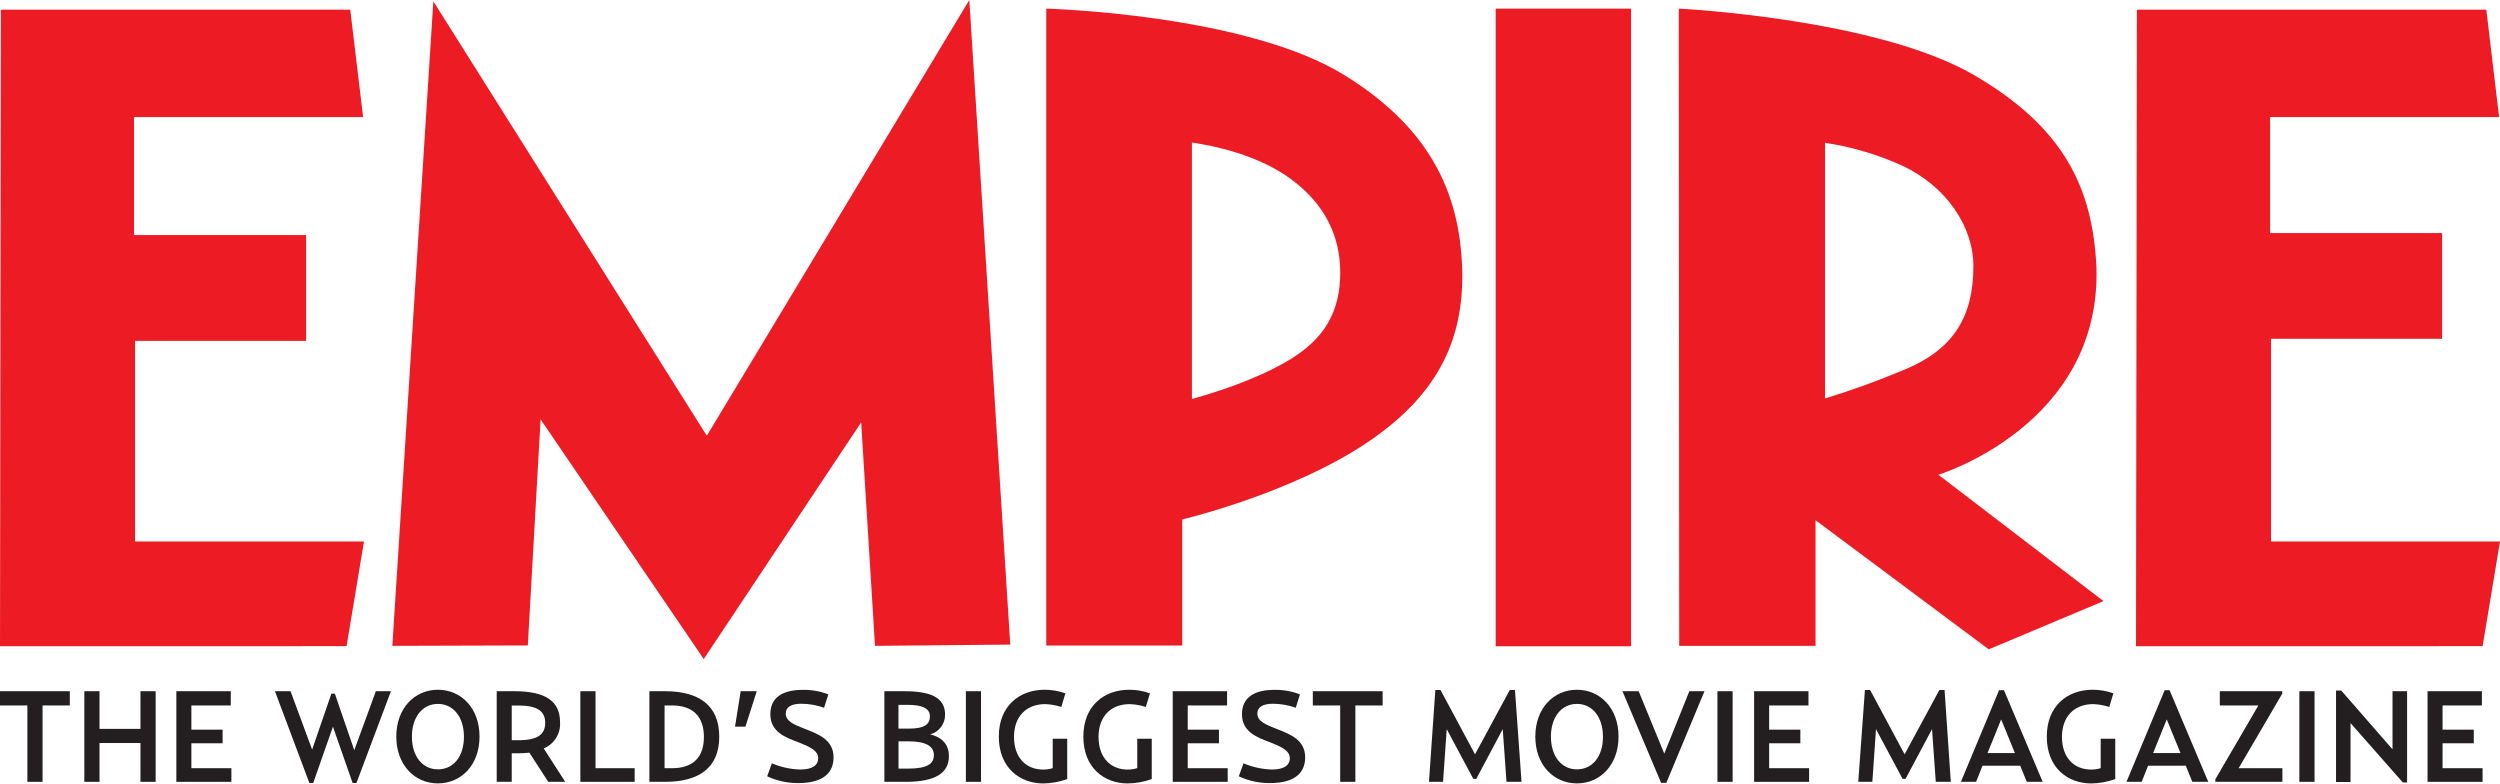
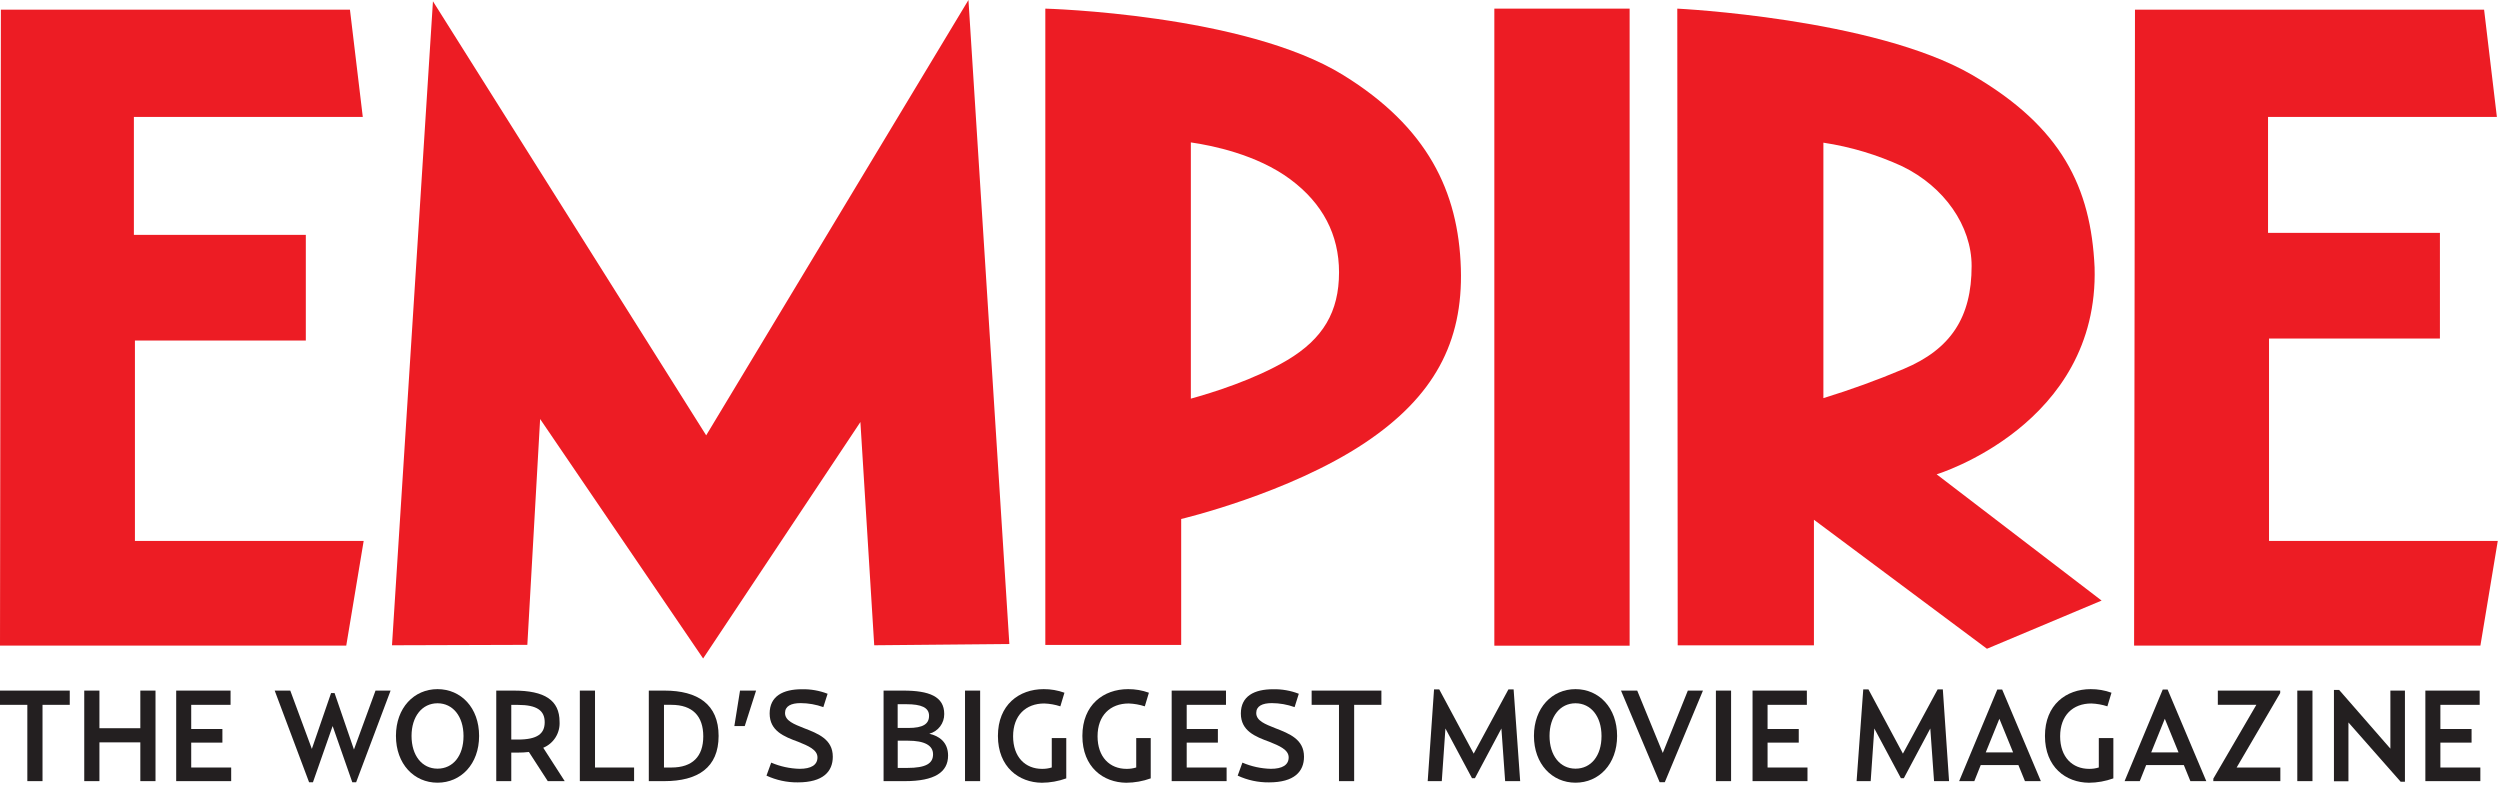
- <svg xmlns="http://www.w3.org/2000/svg" viewBox="0 0 480.57 150.59">
-   <defs>
-     <style>.cls-1{fill:#ed1c24;}.cls-2{fill:#231f20;}</style>
-   </defs>
-   <g id="Layer_2" data-name="Layer 2">
-     <g id="Layer_1-2" data-name="Layer 1">
-       <path class="cls-1" d="M372.61,91.26S403.87,81.77,403,51.44c-.71-15.36-6.29-27-23.62-37.06C360.54,3.5,322.71,1.66,322.71,1.66l.08,122.5H349V100l33.29,24.82,22.06-9.27ZM350.82,76.6V27.45A56.36,56.36,0,0,1,366,32c8.1,3.94,13.34,11.47,13.34,19.18,0,9.88-4,16-13.06,19.8A162.41,162.41,0,0,1,350.82,76.6Z" />
-       <polygon class="cls-1" points="0.17 1.86 67.33 1.86 69.8 22.5 25.76 22.5 25.76 45.19 58.84 45.19 58.84 65.52 25.96 65.52 25.96 104.08 69.97 104.08 66.62 124.21 0 124.22 0.17 1.86" />
-       <polygon class="cls-1" points="410.77 1.86 477.94 1.86 480.4 22.5 436.37 22.5 436.37 44.8 469.44 44.8 469.44 65.13 436.56 65.13 436.56 104.08 480.57 104.08 477.23 124.21 410.6 124.22 410.77 1.86" />
-       <rect class="cls-1" x="287.51" y="1.66" width="26.03" height="122.57" />
-       <polygon class="cls-1" points="75.42 124.15 83.3 0.25 135.87 83.76 186.33 0 194.2 123.91 168.2 124.15 165.54 81.2 135.28 126.69 103.92 80.62 101.46 124.07 75.42 124.15" />
-       <path class="cls-1" d="M281.07,51.68c-.45-14.9-6.47-27.25-22.61-37.22-19-11.78-57.34-12.8-57.34-12.8l0,122.43h26.14V99.85s20.7-4.88,35.34-14.64C275.87,76.35,281.5,65.88,281.07,51.68Zm-33.4,17.61c-6.33,3.76-14.46,6.28-18.55,7.41V27.4c4,.58,12.69,2.3,19.15,7.11,6.21,4.62,9.36,10.64,9.36,17.88C257.63,60,254.55,65.19,247.67,69.29Z" />
-       <path class="cls-2" d="M5.26,135.61H0v-2.74H13.42v2.74H8.18v14.68H5.26Z" />
-       <path class="cls-2" d="M16.21,132.87h2.92v7.24H27v-7.24h2.92v17.42H27v-7.46H19.13v7.46H16.21Z" />
-       <path class="cls-2" d="M33.9,132.87H44.36v2.74H36.79v4.65h6v2.62h-6v4.79h7.69v2.62H33.9Z" />
-       <path class="cls-2" d="M52.85,132.87h3L60,144.09l3.7-10.75h.67l3.73,10.87,4.15-11.34h2.9l-6.63,17.64h-.74L64,139.69l-3.79,10.82h-.74Z" />
-       <path class="cls-2" d="M76.18,141.59c0-5.41,3.48-9,8-9s8,3.58,8,9-3.49,9-8,9S76.18,147,76.18,141.59Zm13,0c0-3.76-2.05-6.28-5-6.28s-5,2.52-5,6.28,2,6.3,5,6.3S89.18,145.4,89.18,141.64Z" />
-       <path class="cls-2" d="M108.65,150.29h-3.26l-3.63-5.61a17.74,17.74,0,0,1-2.13.12H98.37v5.49H95.48V132.87h3.38c5.94,0,8.8,1.85,8.8,6a5.09,5.09,0,0,1-3.14,5Zm-9-8c3.76,0,5.15-1.14,5.15-3.34s-1.44-3.33-5.15-3.33H98.37v6.67Z" />
-       <path class="cls-2" d="M111.56,132.87h2.92v14.8H122v2.62H111.56Z" />
-       <path class="cls-2" d="M124.83,132.87h3c6.4,0,10.43,2.62,10.43,8.72s-4,8.7-10.43,8.7h-3Zm4.35,14.8c4.06,0,6.13-2.12,6.13-6s-2.05-6.06-6.13-6.06h-1.43v12.06Z" />
-       <path class="cls-2" d="M142.38,132.87h3.09l-2.18,6.82h-2Z" />
-       <path class="cls-2" d="M147.47,149.23l.91-2.5a14.84,14.84,0,0,0,5.46,1.19c2.23,0,3.44-.74,3.44-2.2s-1.76-2.22-3.71-3c-2.74-1-5.49-2.1-5.49-5.44s2.57-4.67,6.21-4.67a12.93,12.93,0,0,1,4.94.87l-.82,2.57a13.06,13.06,0,0,0-4.37-.77c-1.83,0-3,.57-3,1.9,0,1.51,1.73,2.15,3.66,2.92,2.74,1.06,5.53,2.15,5.53,5.49,0,2.86-1.87,4.94-6.74,4.94A14,14,0,0,1,147.47,149.23Z" />
-       <path class="cls-2" d="M170,132.87h3.78c5,0,7.89,1.13,7.89,4.5a3.88,3.88,0,0,1-2.87,3.8c1.95.45,3.61,1.66,3.61,4.2,0,3.22-2.62,4.92-8.28,4.92H170Zm4.75,7.19c2.86,0,4-.77,4-2.35s-1.49-2.22-4.35-2.22h-1.69v4.57Zm-.23,7.69c3.69,0,5-.89,5-2.62s-1.66-2.62-4.8-2.62h-2v5.24Z" />
-       <path class="cls-2" d="M185.67,132.87h2.91v17.42h-2.91Z" />
-       <path class="cls-2" d="M192,141.59c0-6,4.08-9,8.8-9a11.55,11.55,0,0,1,4,.69l-.79,2.62a11.25,11.25,0,0,0-3.09-.55c-3.56,0-6,2.3-6,6.31s2.35,6.27,5.58,6.27a6,6,0,0,0,1.86-.27V142h2.79v7.76a14.12,14.12,0,0,1-4.7.84C196.07,150.56,192,147.62,192,141.59Z" />
-       <path class="cls-2" d="M208.25,141.59c0-6,4.08-9,8.8-9a11.55,11.55,0,0,1,4,.69l-.79,2.62a11.25,11.25,0,0,0-3.09-.55c-3.56,0-6,2.3-6,6.31s2.35,6.27,5.58,6.27a6,6,0,0,0,1.86-.27V142h2.79v7.76a14.12,14.12,0,0,1-4.7.84C212.28,150.56,208.25,147.62,208.25,141.59Z" />
-       <path class="cls-2" d="M225.43,132.87h10.45v2.74h-7.56v4.65h6v2.62h-6v4.79H236v2.62H225.43Z" />
-       <path class="cls-2" d="M238.13,149.23l.91-2.5a14.84,14.84,0,0,0,5.46,1.19c2.23,0,3.44-.74,3.44-2.2s-1.76-2.22-3.71-3c-2.74-1-5.49-2.1-5.49-5.44s2.57-4.67,6.21-4.67a12.93,12.93,0,0,1,4.94.87l-.81,2.57a13.16,13.16,0,0,0-4.38-.77c-1.83,0-3,.57-3,1.9,0,1.51,1.73,2.15,3.66,2.92,2.74,1.06,5.53,2.15,5.53,5.49,0,2.86-1.87,4.94-6.74,4.94A13.92,13.92,0,0,1,238.13,149.23Z" />
-       <path class="cls-2" d="M257.62,135.61h-5.26v-2.74h13.42v2.74h-5.24v14.68h-2.92Z" />
-       <path class="cls-2" d="M275.91,132.64h1L283.54,145l6.68-12.36h1l1.26,17.65h-2.89l-.72-10.13-5.09,9.56h-.57l-5.11-9.56-.7,10.13h-2.71Z" />
-       <path class="cls-2" d="M295.13,141.59c0-5.41,3.49-9,8-9s8,3.58,8,9-3.49,9-8,9S295.13,147,295.13,141.59Zm13,0c0-3.76-2.05-6.28-5-6.28s-5,2.52-5,6.28,2,6.3,5,6.3S308.13,145.4,308.13,141.64Z" />
-       <path class="cls-2" d="M311.88,132.87H315l4.92,12,4.82-12h2.91l-7.34,17.62h-1Z" />
-       <path class="cls-2" d="M330.14,132.87h2.92v17.42h-2.92Z" />
-       <path class="cls-2" d="M337.19,132.87h10.45v2.74h-7.56v4.65h6v2.62h-6v4.79h7.68v2.62H337.19Z" />
-       <path class="cls-2" d="M358.49,132.64h1L366.12,145l6.68-12.36h1L375,150.29h-2.89l-.72-10.13-5.09,9.56h-.57l-5.11-9.56-.7,10.13h-2.71Z" />
-       <path class="cls-2" d="M379.86,150.29h-2.92l7.34-17.62h.94l7.44,17.62H389.6l-1.26-3.09h-7.25Zm4.82-12-2.62,6.47h5.26Z" />
-       <path class="cls-2" d="M393.45,141.59c0-6,4.08-9,8.8-9a11.55,11.55,0,0,1,4,.69l-.79,2.62a11.25,11.25,0,0,0-3.09-.55c-3.56,0-6,2.3-6,6.31s2.35,6.27,5.59,6.27a5.89,5.89,0,0,0,1.85-.27V142h2.8v7.76a14.12,14.12,0,0,1-4.7.84C397.48,150.56,393.45,147.62,393.45,141.59Z" />
-       <path class="cls-2" d="M411.69,150.29h-2.92l7.34-17.62h.94l7.44,17.62h-3.06l-1.26-3.09h-7.25Zm4.82-12-2.62,6.47h5.26Z" />
-       <path class="cls-2" d="M425.85,149.8l8.27-14.19h-7.41v-2.74h12v.47l-8.38,14.33h8.41v2.62h-12.9Z" />
-       <path class="cls-2" d="M442,132.87h2.92v17.42H442Z" />
-       <path class="cls-2" d="M451.84,139v11.32h-2.79V132.74h1l9.86,11.3V132.87h2.8v17.54h-.82Z" />
-       <path class="cls-2" d="M466.64,132.87h10.45v2.74h-7.56v4.65h6v2.62h-6v4.79h7.69v2.62H466.64Z" />
+ <svg xmlns="http://www.w3.org/2000/svg" width="481px" height="151px" viewBox="0 0 481 151" version="1.1">
+   <g id="Page-1" stroke="none" stroke-width="1" fill="none" fill-rule="evenodd">
+     <g id="Empire">
+       <path d="M372.61,91.26 C372.61,91.26 403.87,81.77 403,51.44 C402.29,36.08 396.71,24.44 379.38,14.38 C360.54,3.5 322.71,1.66 322.71,1.66 L322.79,124.16 L349,124.16 L349,100 L382.29,124.82 L404.35,115.55 L372.61,91.26 Z M350.82,76.6 L350.82,27.45 C356.069,28.244 361.18,29.776 366,32 C374.1,35.94 379.34,43.47 379.34,51.18 C379.34,61.06 375.34,67.18 366.28,70.98 C361.225,73.113 356.065,74.989 350.82,76.6 Z" id="Shape" fill="#ED1C24" fill-rule="nonzero" />
+       <polygon id="Path" fill="#ED1C24" points="0.17 1.86 67.33 1.86 69.8 22.5 25.76 22.5 25.76 45.19 58.84 45.19 58.84 65.52 25.96 65.52 25.96 104.08 69.97 104.08 66.62 124.21 0 124.22" />
+       <polygon id="Path" fill="#ED1C24" points="410.77 1.86 477.94 1.86 480.4 22.5 436.37 22.5 436.37 44.8 469.44 44.8 469.44 65.13 436.56 65.13 436.56 104.08 480.57 104.08 477.23 124.21 410.6 124.22" />
+       <rect id="Rectangle" fill="#ED1C24" x="287.51" y="1.66" width="26.03" height="122.57" />
+       <polygon id="Path" fill="#ED1C24" points="75.42 124.15 83.3 0.25 135.87 83.76 186.33 0 194.2 123.91 168.2 124.15 165.54 81.2 135.28 126.69 103.92 80.62 101.46 124.07" />
+       <path d="M281.07,51.68 C280.62,36.78 274.6,24.43 258.46,14.46 C239.46,2.68 201.12,1.66 201.12,1.66 L201.12,124.09 L227.26,124.09 L227.26,99.85 C227.26,99.85 247.96,94.97 262.6,85.21 C275.87,76.35 281.5,65.88 281.07,51.68 Z M247.67,69.29 C241.34,73.05 233.21,75.57 229.12,76.7 L229.12,27.4 C233.12,27.98 241.81,29.7 248.27,34.51 C254.48,39.13 257.63,45.15 257.63,52.39 C257.63,60 254.55,65.19 247.67,69.29 Z" id="Shape" fill="#ED1C24" fill-rule="nonzero" />
+       <polygon id="Path" fill="#231F20" points="5.26 135.61 0 135.61 0 132.87 13.42 132.87 13.42 135.61 8.18 135.61 8.18 150.29 5.26 150.29" />
+       <polygon id="Path" fill="#231F20" points="16.21 132.87 19.13 132.87 19.13 140.11 27 140.11 27 132.87 29.92 132.87 29.92 150.29 27 150.29 27 142.83 19.13 142.83 19.13 150.29 16.21 150.29" />
+       <polygon id="Path" fill="#231F20" points="33.9 132.87 44.36 132.87 44.36 135.61 36.79 135.61 36.79 140.26 42.79 140.26 42.79 142.88 36.79 142.88 36.79 147.67 44.48 147.67 44.48 150.29 33.9 150.29" />
+       <polygon id="Path" fill="#231F20" points="52.85 132.87 55.85 132.87 60 144.09 63.7 133.34 64.37 133.34 68.1 144.21 72.25 132.87 75.15 132.87 68.52 150.51 67.78 150.51 64 139.69 60.21 150.51 59.47 150.51" />
+       <path d="M76.18,141.59 C76.18,136.18 79.66,132.59 84.18,132.59 C88.7,132.59 92.18,136.17 92.18,141.59 C92.18,147.01 88.69,150.59 84.18,150.59 C79.67,150.59 76.18,147 76.18,141.59 Z M89.18,141.59 C89.18,137.83 87.13,135.31 84.18,135.31 C81.23,135.31 79.18,137.83 79.18,141.59 C79.18,145.35 81.18,147.89 84.18,147.89 C87.18,147.89 89.18,145.4 89.18,141.64 L89.18,141.59 Z" id="Shape" fill="#231F20" fill-rule="nonzero" />
+       <path d="M108.65,150.29 L105.39,150.29 L101.76,144.68 C101.053,144.763 100.342,144.803 99.63,144.8 L98.37,144.8 L98.37,150.29 L95.48,150.29 L95.48,132.87 L98.86,132.87 C104.8,132.87 107.66,134.72 107.66,138.87 C107.786,141.035 106.525,143.043 104.52,143.87 L108.65,150.29 Z M99.65,142.29 C103.41,142.29 104.8,141.15 104.8,138.95 C104.8,136.75 103.36,135.62 99.65,135.62 L98.37,135.62 L98.37,142.29 L99.65,142.29 Z" id="Shape" fill="#231F20" fill-rule="nonzero" />
+       <polygon id="Path" fill="#231F20" points="111.56 132.87 114.48 132.87 114.48 147.67 122 147.67 122 150.29 111.56 150.29" />
+       <path d="M124.83,132.87 L127.83,132.87 C134.23,132.87 138.26,135.49 138.26,141.59 C138.26,147.69 134.26,150.29 127.83,150.29 L124.83,150.29 L124.83,132.87 Z M129.18,147.67 C133.24,147.67 135.31,145.55 135.31,141.67 C135.31,137.79 133.26,135.61 129.18,135.61 L127.75,135.61 L127.75,147.67 L129.18,147.67 Z" id="Shape" fill="#231F20" fill-rule="nonzero" />
+       <polygon id="Path" fill="#231F20" points="142.38 132.87 145.47 132.87 143.29 139.69 141.29 139.69" />
+       <path d="M147.47,149.23 L148.38,146.73 C150.108,147.469 151.961,147.873 153.84,147.92 C156.07,147.92 157.28,147.18 157.28,145.72 C157.28,144.26 155.52,143.5 153.57,142.72 C150.83,141.72 148.08,140.62 148.08,137.28 C148.08,133.94 150.65,132.61 154.29,132.61 C155.978,132.575 157.656,132.87 159.23,133.48 L158.41,136.05 C157.008,135.546 155.53,135.286 154.04,135.28 C152.21,135.28 151.04,135.85 151.04,137.18 C151.04,138.69 152.77,139.33 154.7,140.1 C157.44,141.16 160.23,142.25 160.23,145.59 C160.23,148.45 158.36,150.53 153.49,150.53 C151.412,150.549 149.355,150.105 147.47,149.23 Z" id="Path" fill="#231F20" />
+       <path d="M170,132.87 L173.78,132.87 C178.78,132.87 181.67,134 181.67,137.37 C181.695,139.144 180.513,140.708 178.8,141.17 C180.75,141.62 182.41,142.83 182.41,145.37 C182.41,148.59 179.79,150.29 174.13,150.29 L170,150.29 L170,132.87 Z M174.75,140.06 C177.61,140.06 178.75,139.29 178.75,137.71 C178.75,136.13 177.26,135.49 174.4,135.49 L172.71,135.49 L172.71,140.06 L174.75,140.06 Z M174.52,147.75 C178.21,147.75 179.52,146.86 179.52,145.13 C179.52,143.4 177.86,142.51 174.72,142.51 L172.72,142.51 L172.72,147.75 L174.52,147.75 Z" id="Shape" fill="#231F20" fill-rule="nonzero" />
+       <polygon id="Path" fill="#231F20" points="185.67 132.87 188.58 132.87 188.58 150.29 185.67 150.29" />
+       <path d="M192,141.59 C192,135.59 196.08,132.59 200.8,132.59 C202.164,132.582 203.518,132.816 204.8,133.28 L204.01,135.9 C203.011,135.573 201.971,135.388 200.92,135.35 C197.36,135.35 194.92,137.65 194.92,141.66 C194.92,145.67 197.27,147.93 200.5,147.93 C201.13,147.938 201.758,147.847 202.36,147.66 L202.36,142 L205.15,142 L205.15,149.76 C203.642,150.305 202.053,150.589 200.45,150.6 C196.07,150.56 192,147.62 192,141.59 Z" id="Path" fill="#231F20" />
+       <path d="M208.25,141.59 C208.25,135.59 212.33,132.59 217.05,132.59 C218.414,132.582 219.768,132.816 221.05,133.28 L220.26,135.9 C219.261,135.573 218.221,135.388 217.17,135.35 C213.61,135.35 211.17,137.65 211.17,141.66 C211.17,145.67 213.52,147.93 216.75,147.93 C217.38,147.938 218.008,147.847 218.61,147.66 L218.61,142 L221.4,142 L221.4,149.76 C219.892,150.305 218.303,150.589 216.7,150.6 C212.28,150.56 208.25,147.62 208.25,141.59 Z" id="Path" fill="#231F20" />
+       <polygon id="Path" fill="#231F20" points="225.43 132.87 235.88 132.87 235.88 135.61 228.32 135.61 228.32 140.26 234.32 140.26 234.32 142.88 228.32 142.88 228.32 147.67 236 147.67 236 150.29 225.43 150.29" />
+       <path d="M238.13,149.23 L239.04,146.73 C240.768,147.469 242.621,147.873 244.5,147.92 C246.73,147.92 247.94,147.18 247.94,145.72 C247.94,144.26 246.18,143.5 244.23,142.72 C241.49,141.72 238.74,140.62 238.74,137.28 C238.74,133.94 241.31,132.61 244.95,132.61 C246.638,132.575 248.316,132.87 249.89,133.48 L249.08,136.05 C247.674,135.547 246.193,135.286 244.7,135.28 C242.87,135.28 241.7,135.85 241.7,137.18 C241.7,138.69 243.43,139.33 245.36,140.1 C248.1,141.16 250.89,142.25 250.89,145.59 C250.89,148.45 249.02,150.53 244.15,150.53 C242.071,150.552 240.014,150.107 238.13,149.23 Z" id="Path" fill="#231F20" />
+       <polygon id="Path" fill="#231F20" points="257.62 135.61 252.36 135.61 252.36 132.87 265.78 132.87 265.78 135.61 260.54 135.61 260.54 150.29 257.62 150.29" />
+       <polygon id="Path" fill="#231F20" points="275.91 132.64 276.91 132.64 283.54 145 290.22 132.64 291.22 132.64 292.48 150.29 289.59 150.29 288.87 140.16 283.78 149.72 283.21 149.72 278.1 140.16 277.4 150.29 274.69 150.29" />
+       <path d="M295.13,141.59 C295.13,136.18 298.62,132.59 303.13,132.59 C307.64,132.59 311.13,136.17 311.13,141.59 C311.13,147.01 307.64,150.59 303.13,150.59 C298.62,150.59 295.13,147 295.13,141.59 Z M308.13,141.59 C308.13,137.83 306.08,135.31 303.13,135.31 C300.18,135.31 298.13,137.83 298.13,141.59 C298.13,145.35 300.13,147.89 303.13,147.89 C306.13,147.89 308.13,145.4 308.13,141.64 L308.13,141.59 Z" id="Shape" fill="#231F20" fill-rule="nonzero" />
+       <polygon id="Path" fill="#231F20" points="311.88 132.87 315 132.87 319.92 144.87 324.74 132.87 327.65 132.87 320.31 150.49 319.31 150.49" />
+       <polygon id="Path" fill="#231F20" points="330.14 132.87 333.06 132.87 333.06 150.29 330.14 150.29" />
+       <polygon id="Path" fill="#231F20" points="337.19 132.87 347.64 132.87 347.64 135.61 340.08 135.61 340.08 140.26 346.08 140.26 346.08 142.88 340.08 142.88 340.08 147.67 347.76 147.67 347.76 150.29 337.19 150.29" />
+       <polygon id="Path" fill="#231F20" points="358.49 132.64 359.49 132.64 366.12 145 372.8 132.64 373.8 132.64 375 150.29 372.11 150.29 371.39 140.16 366.3 149.72 365.73 149.72 360.62 140.16 359.92 150.29 357.21 150.29" />
+       <path d="M379.86,150.29 L376.94,150.29 L384.28,132.67 L385.22,132.67 L392.66,150.29 L389.6,150.29 L388.34,147.2 L381.09,147.2 L379.86,150.29 Z M384.68,138.29 L382.06,144.76 L387.32,144.76 L384.68,138.29 Z" id="Shape" fill="#231F20" fill-rule="nonzero" />
+       <path d="M393.45,141.59 C393.45,135.59 397.53,132.59 402.25,132.59 C403.614,132.582 404.968,132.816 406.25,133.28 L405.46,135.9 C404.461,135.573 403.421,135.388 402.37,135.35 C398.81,135.35 396.37,137.65 396.37,141.66 C396.37,145.67 398.72,147.93 401.96,147.93 C402.587,147.939 403.212,147.848 403.81,147.66 L403.81,142 L406.61,142 L406.61,149.76 C405.102,150.305 403.513,150.589 401.91,150.6 C397.48,150.56 393.45,147.62 393.45,141.59 Z" id="Path" fill="#231F20" />
+       <path d="M411.69,150.29 L408.77,150.29 L416.11,132.67 L417.05,132.67 L424.49,150.29 L421.43,150.29 L420.17,147.2 L412.92,147.2 L411.69,150.29 Z M416.51,138.29 L413.89,144.76 L419.15,144.76 L416.51,138.29 Z" id="Shape" fill="#231F20" fill-rule="nonzero" />
+       <polygon id="Path" fill="#231F20" points="425.85 149.8 434.12 135.61 426.71 135.61 426.71 132.87 438.71 132.87 438.71 133.34 430.33 147.67 438.74 147.67 438.74 150.29 425.84 150.29" />
+       <polygon id="Path" fill="#231F20" points="442 132.87 444.92 132.87 444.92 150.29 442 150.29" />
+       <polygon id="Path" fill="#231F20" points="451.84 139 451.84 150.32 449.05 150.32 449.05 132.74 450.05 132.74 459.91 144.04 459.91 132.87 462.71 132.87 462.71 150.41 461.89 150.41" />
+       <polygon id="Path" fill="#231F20" points="466.64 132.87 477.09 132.87 477.09 135.61 469.53 135.61 469.53 140.26 475.53 140.26 475.53 142.88 469.53 142.88 469.53 147.67 477.22 147.67 477.22 150.29 466.64 150.29" />
    </g>
  </g>
</svg>
